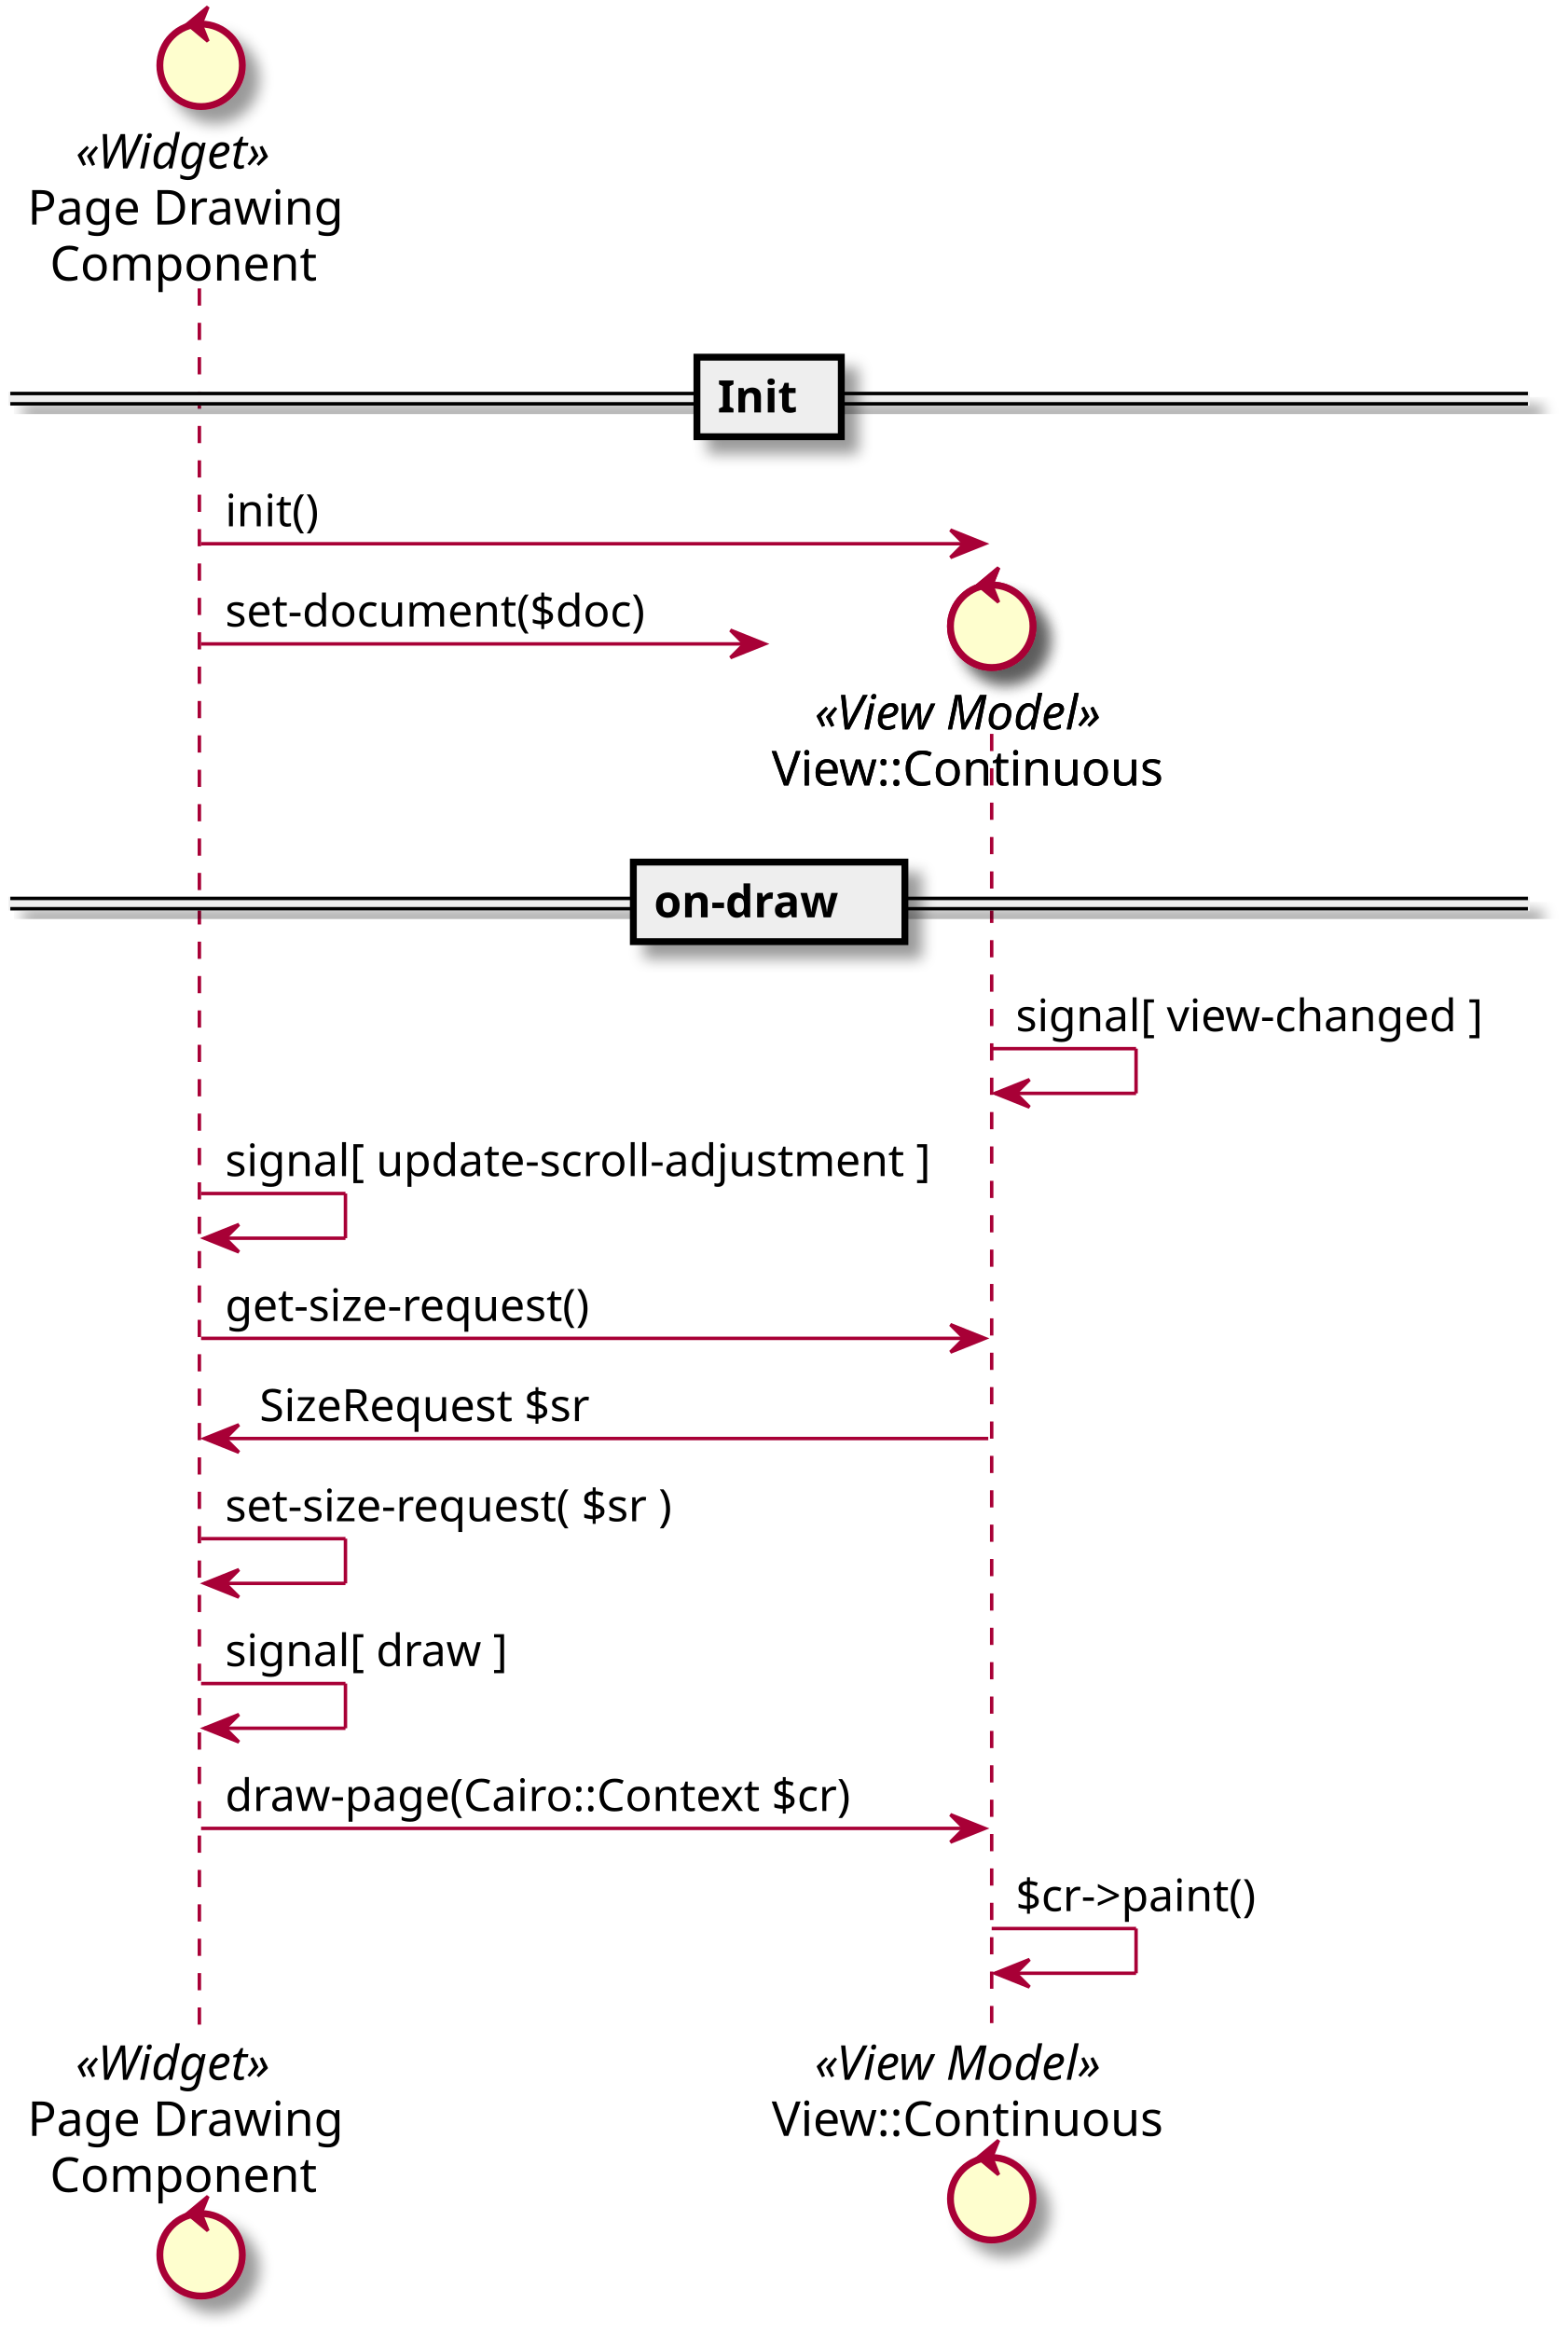
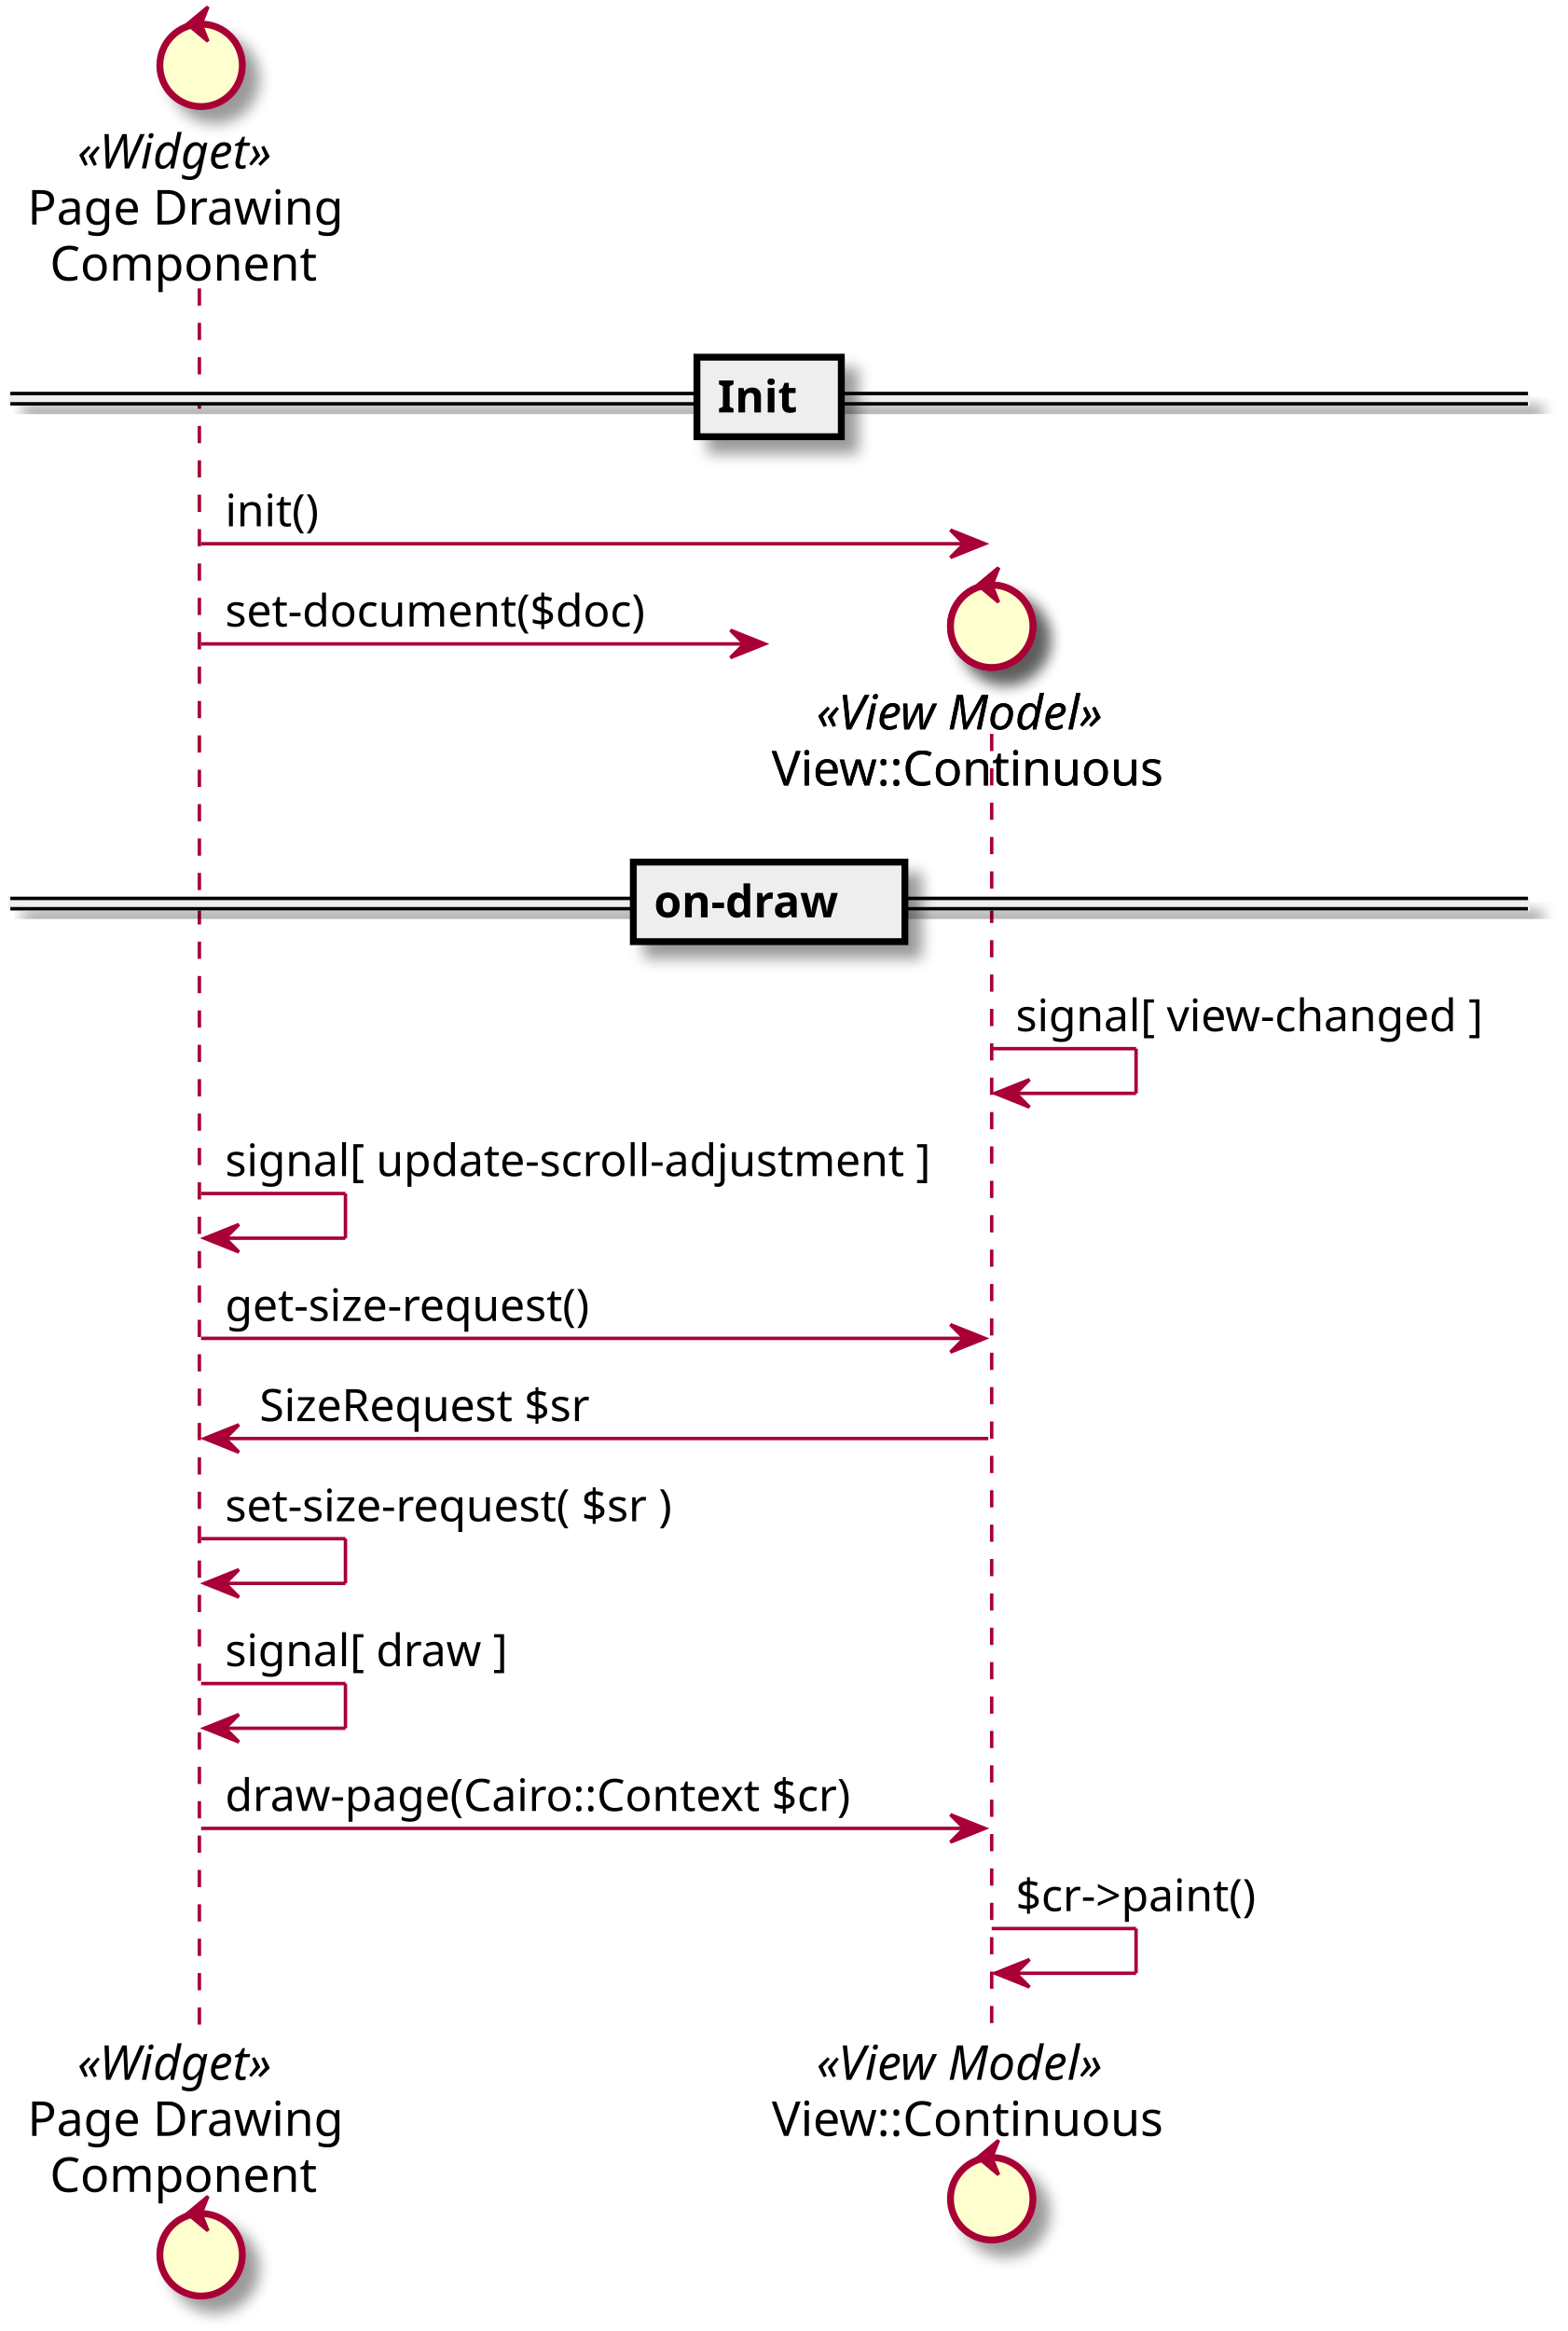
<svg xmlns="http://www.w3.org/2000/svg" contentScriptType="application/ecmascript" contentStyleType="text/css" height="678px" preserveAspectRatio="none" style="width:456px;height:678px;" version="1.1" viewBox="0 0 456 678" width="456px" zoomAndPan="magnify">
  <defs>
    <filter height="300%" id="f12gxkgnrcjrtm" width="300%" x="-1" y="-1">
      <feGaussianBlur result="blurOut" stdDeviation="2.0" />
      <feColorMatrix in="blurOut" result="blurOut2" type="matrix" values="0 0 0 0 0 0 0 0 0 0 0 0 0 0 0 0 0 0 .4 0" />
      <feOffset dx="4.0" dy="4.0" in="blurOut2" result="blurOut3" />
      <feBlend in="SourceGraphic" in2="blurOut3" mode="normal" />
    </filter>
  </defs>
  <g>
-     <text fill="#000000" font-family="sans-serif" font-size="14" font-style="italic" lengthAdjust="spacingAndGlyphs" textLength="97" x="237" y="212.156">«View Model»</text>
+     <text fill="#000000" font-family="sans-serif" font-size="14" font-style="italic" lengthAdjust="spacingAndGlyphs" textLength="96" x="237.5" y="212.156">«View Model»</text>
    <text fill="#000000" font-family="sans-serif" font-size="14" lengthAdjust="spacingAndGlyphs" textLength="122" x="224.5" y="228.453">View::Continuous</text>
    <ellipse cx="288.5" cy="182.156" fill="#FEFECE" filter="url(#f12gxkgnrcjrtm)" rx="12" ry="12" style="stroke: #A80036; stroke-width: 2.0;" />
    <polygon fill="#A80036" points="284.5,170.156,290.5,165.156,288.5,170.156,290.5,175.156,284.5,170.156" style="stroke: #A80036; stroke-width: 1.0;" />
    <line style="stroke: #A80036; stroke-width: 1.0; stroke-dasharray: 5.0,5.0;" x1="58" x2="58" y1="83.891" y2="591.945" />
    <line style="stroke: #A80036; stroke-width: 1.0; stroke-dasharray: 5.0,5.0;" x1="288.5" x2="288.5" y1="213.453" y2="591.945" />
-     <text fill="#000000" font-family="sans-serif" font-size="14" font-style="italic" lengthAdjust="spacingAndGlyphs" textLength="67" x="22" y="49">«Widget»</text>
+     <text fill="#000000" font-family="sans-serif" font-size="14" font-style="italic" lengthAdjust="spacingAndGlyphs" textLength="66" x="22.5" y="49">«Widget»</text>
    <text fill="#000000" font-family="sans-serif" font-size="14" lengthAdjust="spacingAndGlyphs" textLength="95" x="8" y="65.297">Page Drawing</text>
    <text fill="#000000" font-family="sans-serif" font-size="14" lengthAdjust="spacingAndGlyphs" textLength="82" x="14.5" y="81.594">Component</text>
    <ellipse cx="58.5" cy="19" fill="#FEFECE" filter="url(#f12gxkgnrcjrtm)" rx="12" ry="12" style="stroke: #A80036; stroke-width: 2.0;" />
    <polygon fill="#A80036" points="54.5,7,60.5,2,58.5,7,60.5,12,54.5,7" style="stroke: #A80036; stroke-width: 1.0;" />
-     <text fill="#000000" font-family="sans-serif" font-size="14" font-style="italic" lengthAdjust="spacingAndGlyphs" textLength="67" x="22" y="604.945">«Widget»</text>
+     <text fill="#000000" font-family="sans-serif" font-size="14" font-style="italic" lengthAdjust="spacingAndGlyphs" textLength="66" x="22.5" y="604.945">«Widget»</text>
    <text fill="#000000" font-family="sans-serif" font-size="14" lengthAdjust="spacingAndGlyphs" textLength="95" x="8" y="621.242">Page Drawing</text>
    <text fill="#000000" font-family="sans-serif" font-size="14" lengthAdjust="spacingAndGlyphs" textLength="82" x="14.5" y="637.539">Component</text>
    <ellipse cx="58.5" cy="655.836" fill="#FEFECE" filter="url(#f12gxkgnrcjrtm)" rx="12" ry="12" style="stroke: #A80036; stroke-width: 2.0;" />
    <polygon fill="#A80036" points="54.5,643.836,60.5,638.836,58.5,643.836,60.5,648.836,54.5,643.836" style="stroke: #A80036; stroke-width: 1.0;" />
-     <text fill="#000000" font-family="sans-serif" font-size="14" font-style="italic" lengthAdjust="spacingAndGlyphs" textLength="97" x="237" y="604.945">«View Model»</text>
+     <text fill="#000000" font-family="sans-serif" font-size="14" font-style="italic" lengthAdjust="spacingAndGlyphs" textLength="96" x="237.5" y="604.945">«View Model»</text>
    <text fill="#000000" font-family="sans-serif" font-size="14" lengthAdjust="spacingAndGlyphs" textLength="122" x="224.5" y="621.242">View::Continuous</text>
    <ellipse cx="288.5" cy="639.539" fill="#FEFECE" filter="url(#f12gxkgnrcjrtm)" rx="12" ry="12" style="stroke: #A80036; stroke-width: 2.0;" />
    <polygon fill="#A80036" points="284.5,627.539,290.5,622.539,288.5,627.539,290.5,632.539,284.5,627.539" style="stroke: #A80036; stroke-width: 1.0;" />
    <rect fill="#EEEEEE" filter="url(#f12gxkgnrcjrtm)" height="3" style="stroke: #EEEEEE; stroke-width: 1.0;" width="441.5" x="3" y="114.457" />
    <line style="stroke: #000000; stroke-width: 1.0;" x1="3" x2="444.5" y1="114.457" y2="114.457" />
    <line style="stroke: #000000; stroke-width: 1.0;" x1="3" x2="444.5" y1="117.457" y2="117.457" />
    <rect fill="#EEEEEE" filter="url(#f12gxkgnrcjrtm)" height="23.133" style="stroke: #000000; stroke-width: 2.0;" width="42" x="202.75" y="103.891" />
    <text fill="#000000" font-family="sans-serif" font-size="13" font-weight="bold" lengthAdjust="spacingAndGlyphs" textLength="23" x="208.75" y="119.957">Init</text>
    <polygon fill="#A80036" points="276.5,154.156,286.5,158.156,276.5,162.156,280.5,158.156" style="stroke: #A80036; stroke-width: 1.0;" />
    <line style="stroke: #A80036; stroke-width: 1.0;" x1="58.5" x2="282.5" y1="158.156" y2="158.156" />
    <text fill="#000000" font-family="sans-serif" font-size="13" lengthAdjust="spacingAndGlyphs" textLength="29" x="65.5" y="153.09">init()</text>
    <polygon fill="#A80036" points="212.5,183.289,222.5,187.289,212.5,191.289,216.5,187.289" style="stroke: #A80036; stroke-width: 1.0;" />
    <line style="stroke: #A80036; stroke-width: 1.0;" x1="58.5" x2="218.5" y1="187.289" y2="187.289" />
    <text fill="#000000" font-family="sans-serif" font-size="13" lengthAdjust="spacingAndGlyphs" textLength="131" x="65.5" y="182.223">set-document($doc)</text>
-     <text fill="#000000" font-family="sans-serif" font-size="14" font-style="italic" lengthAdjust="spacingAndGlyphs" textLength="97" x="237" y="212.156">«View Model»</text>
+     <text fill="#000000" font-family="sans-serif" font-size="14" font-style="italic" lengthAdjust="spacingAndGlyphs" textLength="96" x="237.5" y="212.156">«View Model»</text>
    <text fill="#000000" font-family="sans-serif" font-size="14" lengthAdjust="spacingAndGlyphs" textLength="122" x="224.5" y="228.453">View::Continuous</text>
    <ellipse cx="288.5" cy="182.156" fill="#FEFECE" filter="url(#f12gxkgnrcjrtm)" rx="12" ry="12" style="stroke: #A80036; stroke-width: 2.0;" />
    <polygon fill="#A80036" points="284.5,170.156,290.5,165.156,288.5,170.156,290.5,175.156,284.5,170.156" style="stroke: #A80036; stroke-width: 1.0;" />
    <rect fill="#EEEEEE" filter="url(#f12gxkgnrcjrtm)" height="3" style="stroke: #EEEEEE; stroke-width: 1.0;" width="441.5" x="3" y="261.316" />
    <line style="stroke: #000000; stroke-width: 1.0;" x1="3" x2="444.5" y1="261.316" y2="261.316" />
    <line style="stroke: #000000; stroke-width: 1.0;" x1="3" x2="444.5" y1="264.316" y2="264.316" />
    <rect fill="#EEEEEE" filter="url(#f12gxkgnrcjrtm)" height="23.133" style="stroke: #000000; stroke-width: 2.0;" width="79" x="184.25" y="250.75" />
    <text fill="#000000" font-family="sans-serif" font-size="13" font-weight="bold" lengthAdjust="spacingAndGlyphs" textLength="60" x="190.25" y="266.817">on-draw</text>
    <line style="stroke: #A80036; stroke-width: 1.0;" x1="288.5" x2="330.5" y1="305.016" y2="305.016" />
    <line style="stroke: #A80036; stroke-width: 1.0;" x1="330.5" x2="330.5" y1="305.016" y2="318.016" />
    <line style="stroke: #A80036; stroke-width: 1.0;" x1="289.5" x2="330.5" y1="318.016" y2="318.016" />
    <polygon fill="#A80036" points="299.5,314.016,289.5,318.016,299.5,322.016,295.5,318.016" style="stroke: #A80036; stroke-width: 1.0;" />
    <text fill="#000000" font-family="sans-serif" font-size="13" lengthAdjust="spacingAndGlyphs" textLength="142" x="295.5" y="299.95">signal[ view-changed ]</text>
    <line style="stroke: #A80036; stroke-width: 1.0;" x1="58.5" x2="100.5" y1="347.148" y2="347.148" />
    <line style="stroke: #A80036; stroke-width: 1.0;" x1="100.5" x2="100.5" y1="347.148" y2="360.148" />
    <line style="stroke: #A80036; stroke-width: 1.0;" x1="59.5" x2="100.5" y1="360.148" y2="360.148" />
    <polygon fill="#A80036" points="69.5,356.148,59.5,360.148,69.5,364.148,65.5,360.148" style="stroke: #A80036; stroke-width: 1.0;" />
    <text fill="#000000" font-family="sans-serif" font-size="13" lengthAdjust="spacingAndGlyphs" textLength="216" x="65.5" y="342.082">signal[ update-scroll-adjustment ]</text>
    <polygon fill="#A80036" points="276.5,385.281,286.5,389.281,276.5,393.281,280.5,389.281" style="stroke: #A80036; stroke-width: 1.0;" />
    <line style="stroke: #A80036; stroke-width: 1.0;" x1="58.5" x2="282.5" y1="389.281" y2="389.281" />
    <text fill="#000000" font-family="sans-serif" font-size="13" lengthAdjust="spacingAndGlyphs" textLength="115" x="65.5" y="384.215">get-size-request()</text>
    <polygon fill="#A80036" points="69.5,414.414,59.5,418.414,69.5,422.414,65.5,418.414" style="stroke: #A80036; stroke-width: 1.0;" />
    <line style="stroke: #A80036; stroke-width: 1.0;" x1="63.5" x2="287.5" y1="418.414" y2="418.414" />
    <text fill="#000000" font-family="sans-serif" font-size="13" lengthAdjust="spacingAndGlyphs" textLength="103" x="75.5" y="413.348">SizeRequest $sr</text>
    <line style="stroke: #A80036; stroke-width: 1.0;" x1="58.5" x2="100.5" y1="447.547" y2="447.547" />
    <line style="stroke: #A80036; stroke-width: 1.0;" x1="100.5" x2="100.5" y1="447.547" y2="460.547" />
    <line style="stroke: #A80036; stroke-width: 1.0;" x1="59.5" x2="100.5" y1="460.547" y2="460.547" />
    <polygon fill="#A80036" points="69.5,456.547,59.5,460.547,69.5,464.547,65.5,460.547" style="stroke: #A80036; stroke-width: 1.0;" />
    <text fill="#000000" font-family="sans-serif" font-size="13" lengthAdjust="spacingAndGlyphs" textLength="142" x="65.5" y="442.481">set-size-request( $sr )</text>
    <line style="stroke: #A80036; stroke-width: 1.0;" x1="58.5" x2="100.5" y1="489.68" y2="489.68" />
    <line style="stroke: #A80036; stroke-width: 1.0;" x1="100.5" x2="100.5" y1="489.68" y2="502.68" />
    <line style="stroke: #A80036; stroke-width: 1.0;" x1="59.5" x2="100.5" y1="502.68" y2="502.68" />
    <polygon fill="#A80036" points="69.5,498.68,59.5,502.68,69.5,506.68,65.5,502.68" style="stroke: #A80036; stroke-width: 1.0;" />
    <text fill="#000000" font-family="sans-serif" font-size="13" lengthAdjust="spacingAndGlyphs" textLength="85" x="65.5" y="484.614">signal[ draw ]</text>
    <polygon fill="#A80036" points="276.5,527.812,286.5,531.812,276.5,535.812,280.5,531.812" style="stroke: #A80036; stroke-width: 1.0;" />
    <line style="stroke: #A80036; stroke-width: 1.0;" x1="58.5" x2="282.5" y1="531.812" y2="531.812" />
    <text fill="#000000" font-family="sans-serif" font-size="13" lengthAdjust="spacingAndGlyphs" textLength="192" x="65.5" y="526.747">draw-page(Cairo::Context $cr)</text>
    <line style="stroke: #A80036; stroke-width: 1.0;" x1="288.5" x2="330.5" y1="560.945" y2="560.945" />
    <line style="stroke: #A80036; stroke-width: 1.0;" x1="330.5" x2="330.5" y1="560.945" y2="573.945" />
    <line style="stroke: #A80036; stroke-width: 1.0;" x1="289.5" x2="330.5" y1="573.945" y2="573.945" />
    <polygon fill="#A80036" points="299.5,569.945,289.5,573.945,299.5,577.945,295.5,573.945" style="stroke: #A80036; stroke-width: 1.0;" />
    <text fill="#000000" font-family="sans-serif" font-size="13" lengthAdjust="spacingAndGlyphs" textLength="78" x="295.5" y="555.879">$cr-&gt;paint()</text>
  </g>
</svg>
